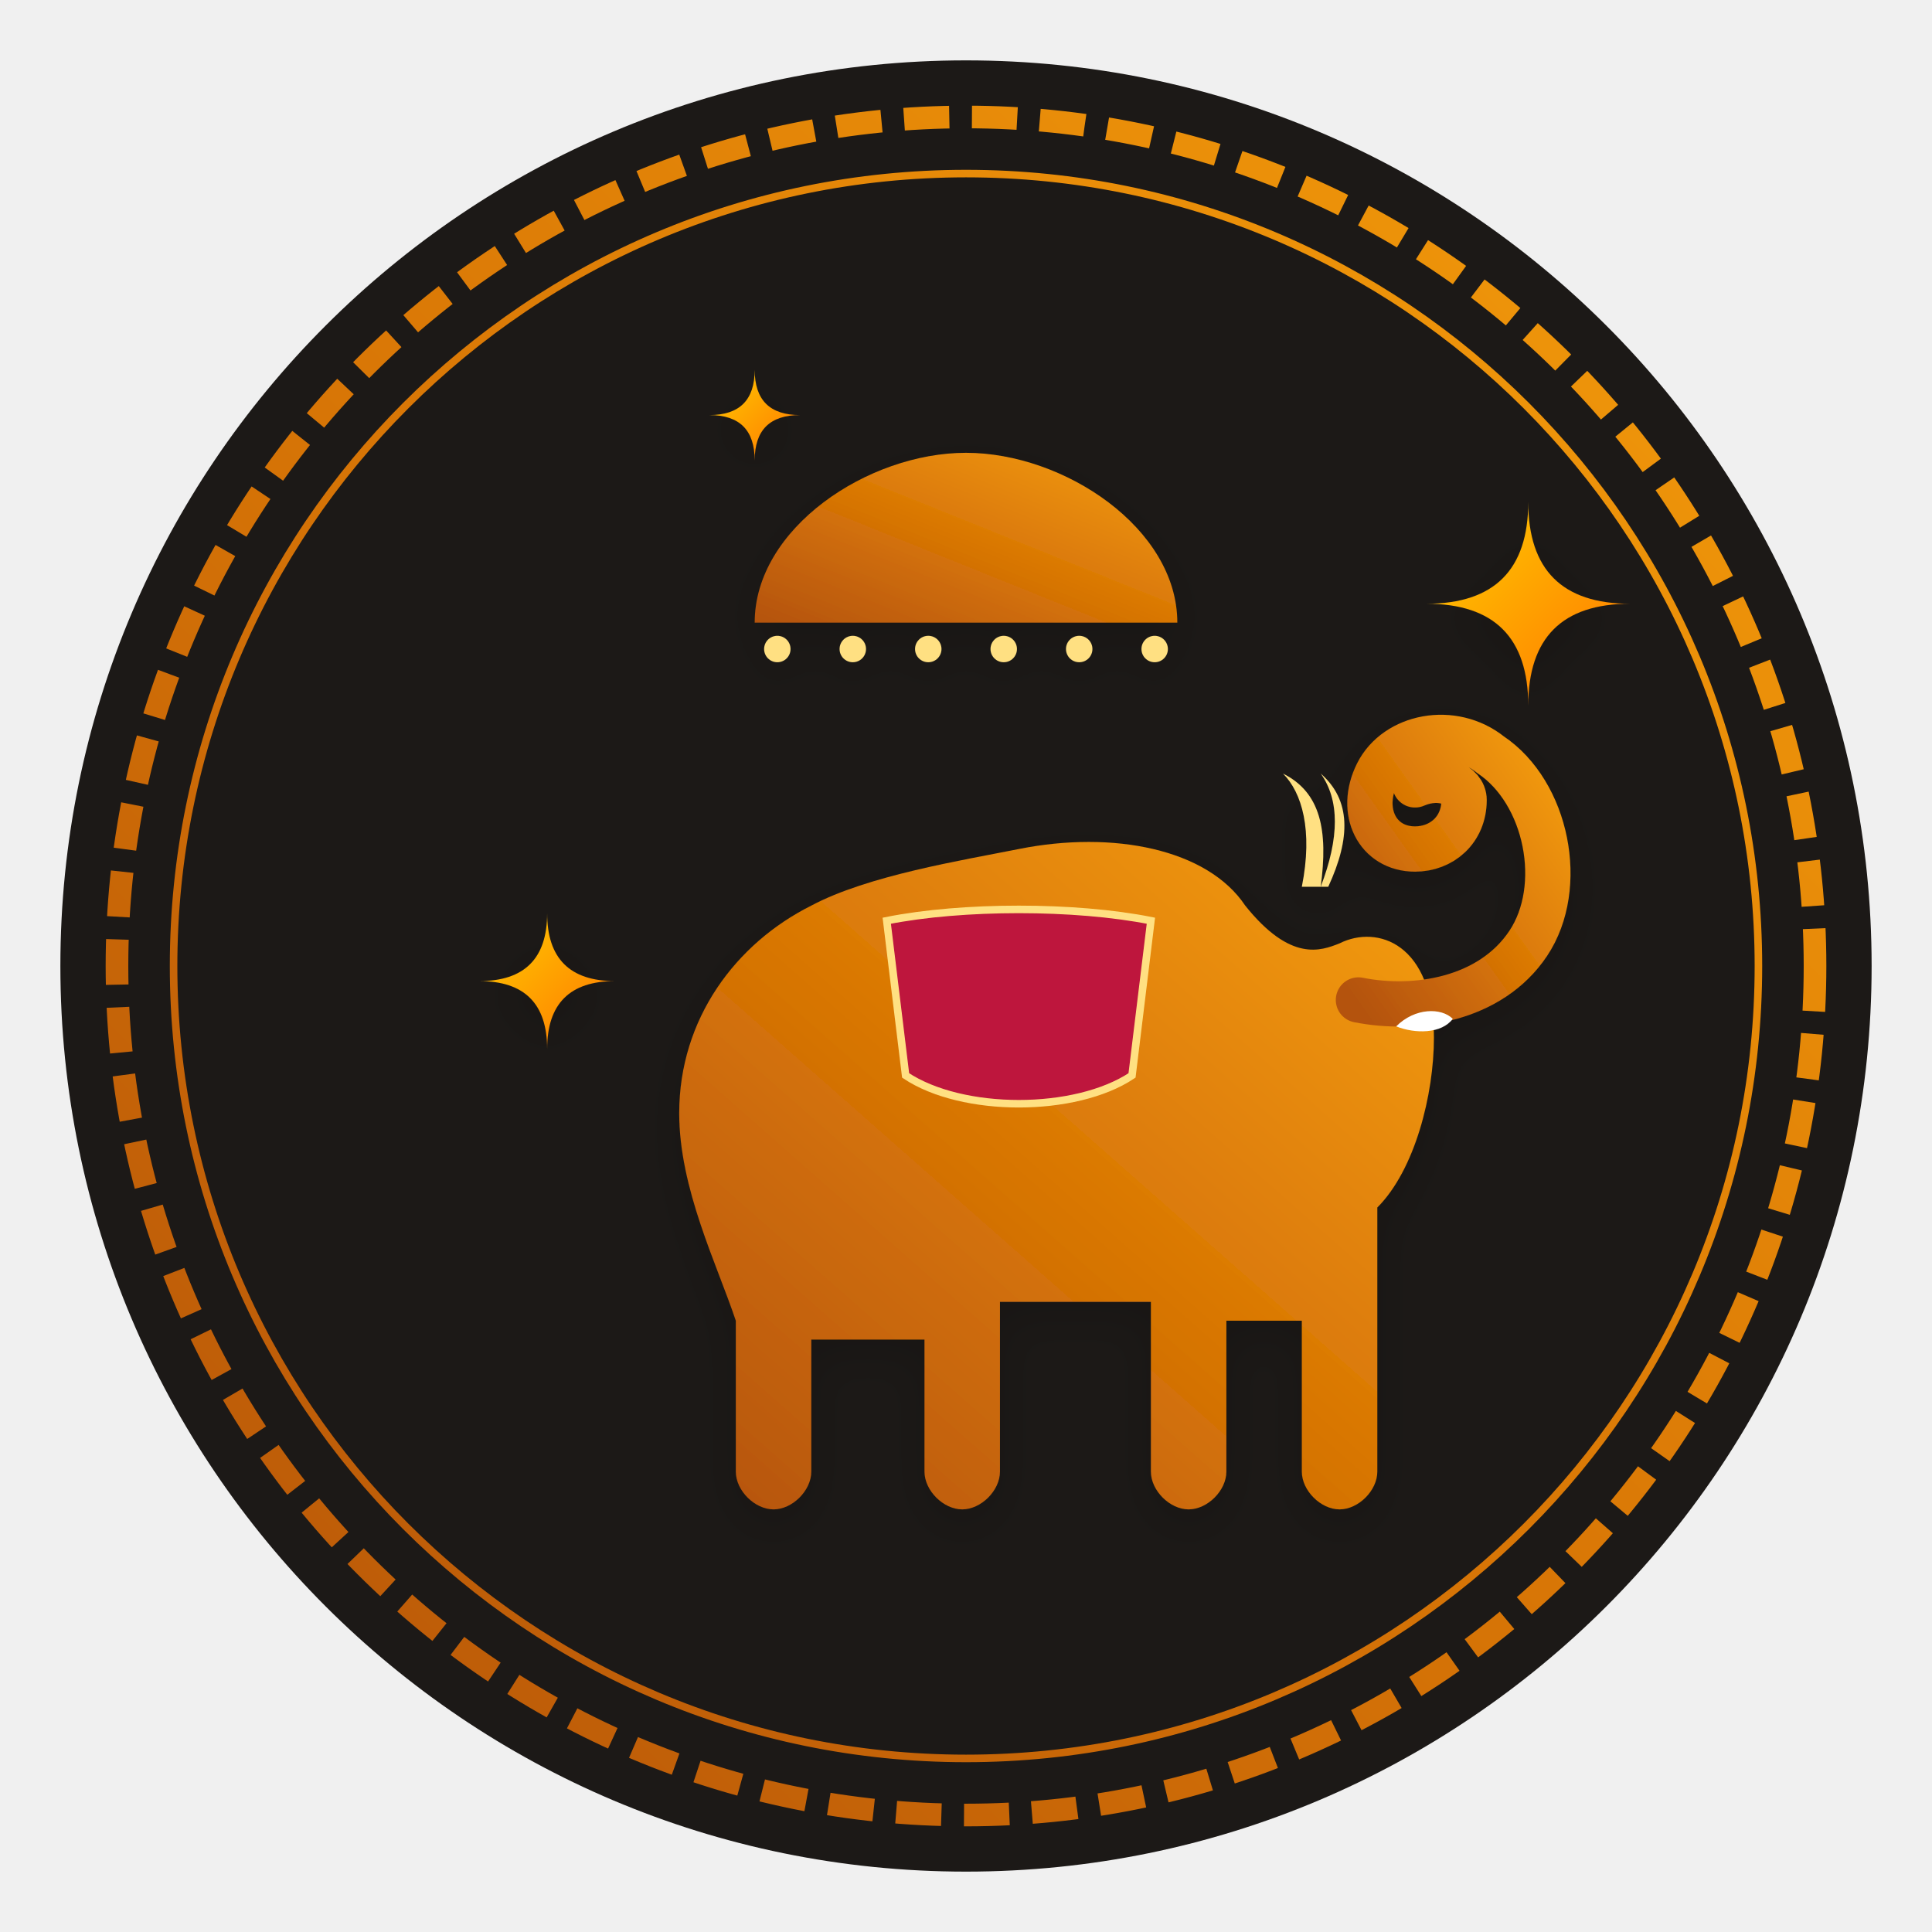
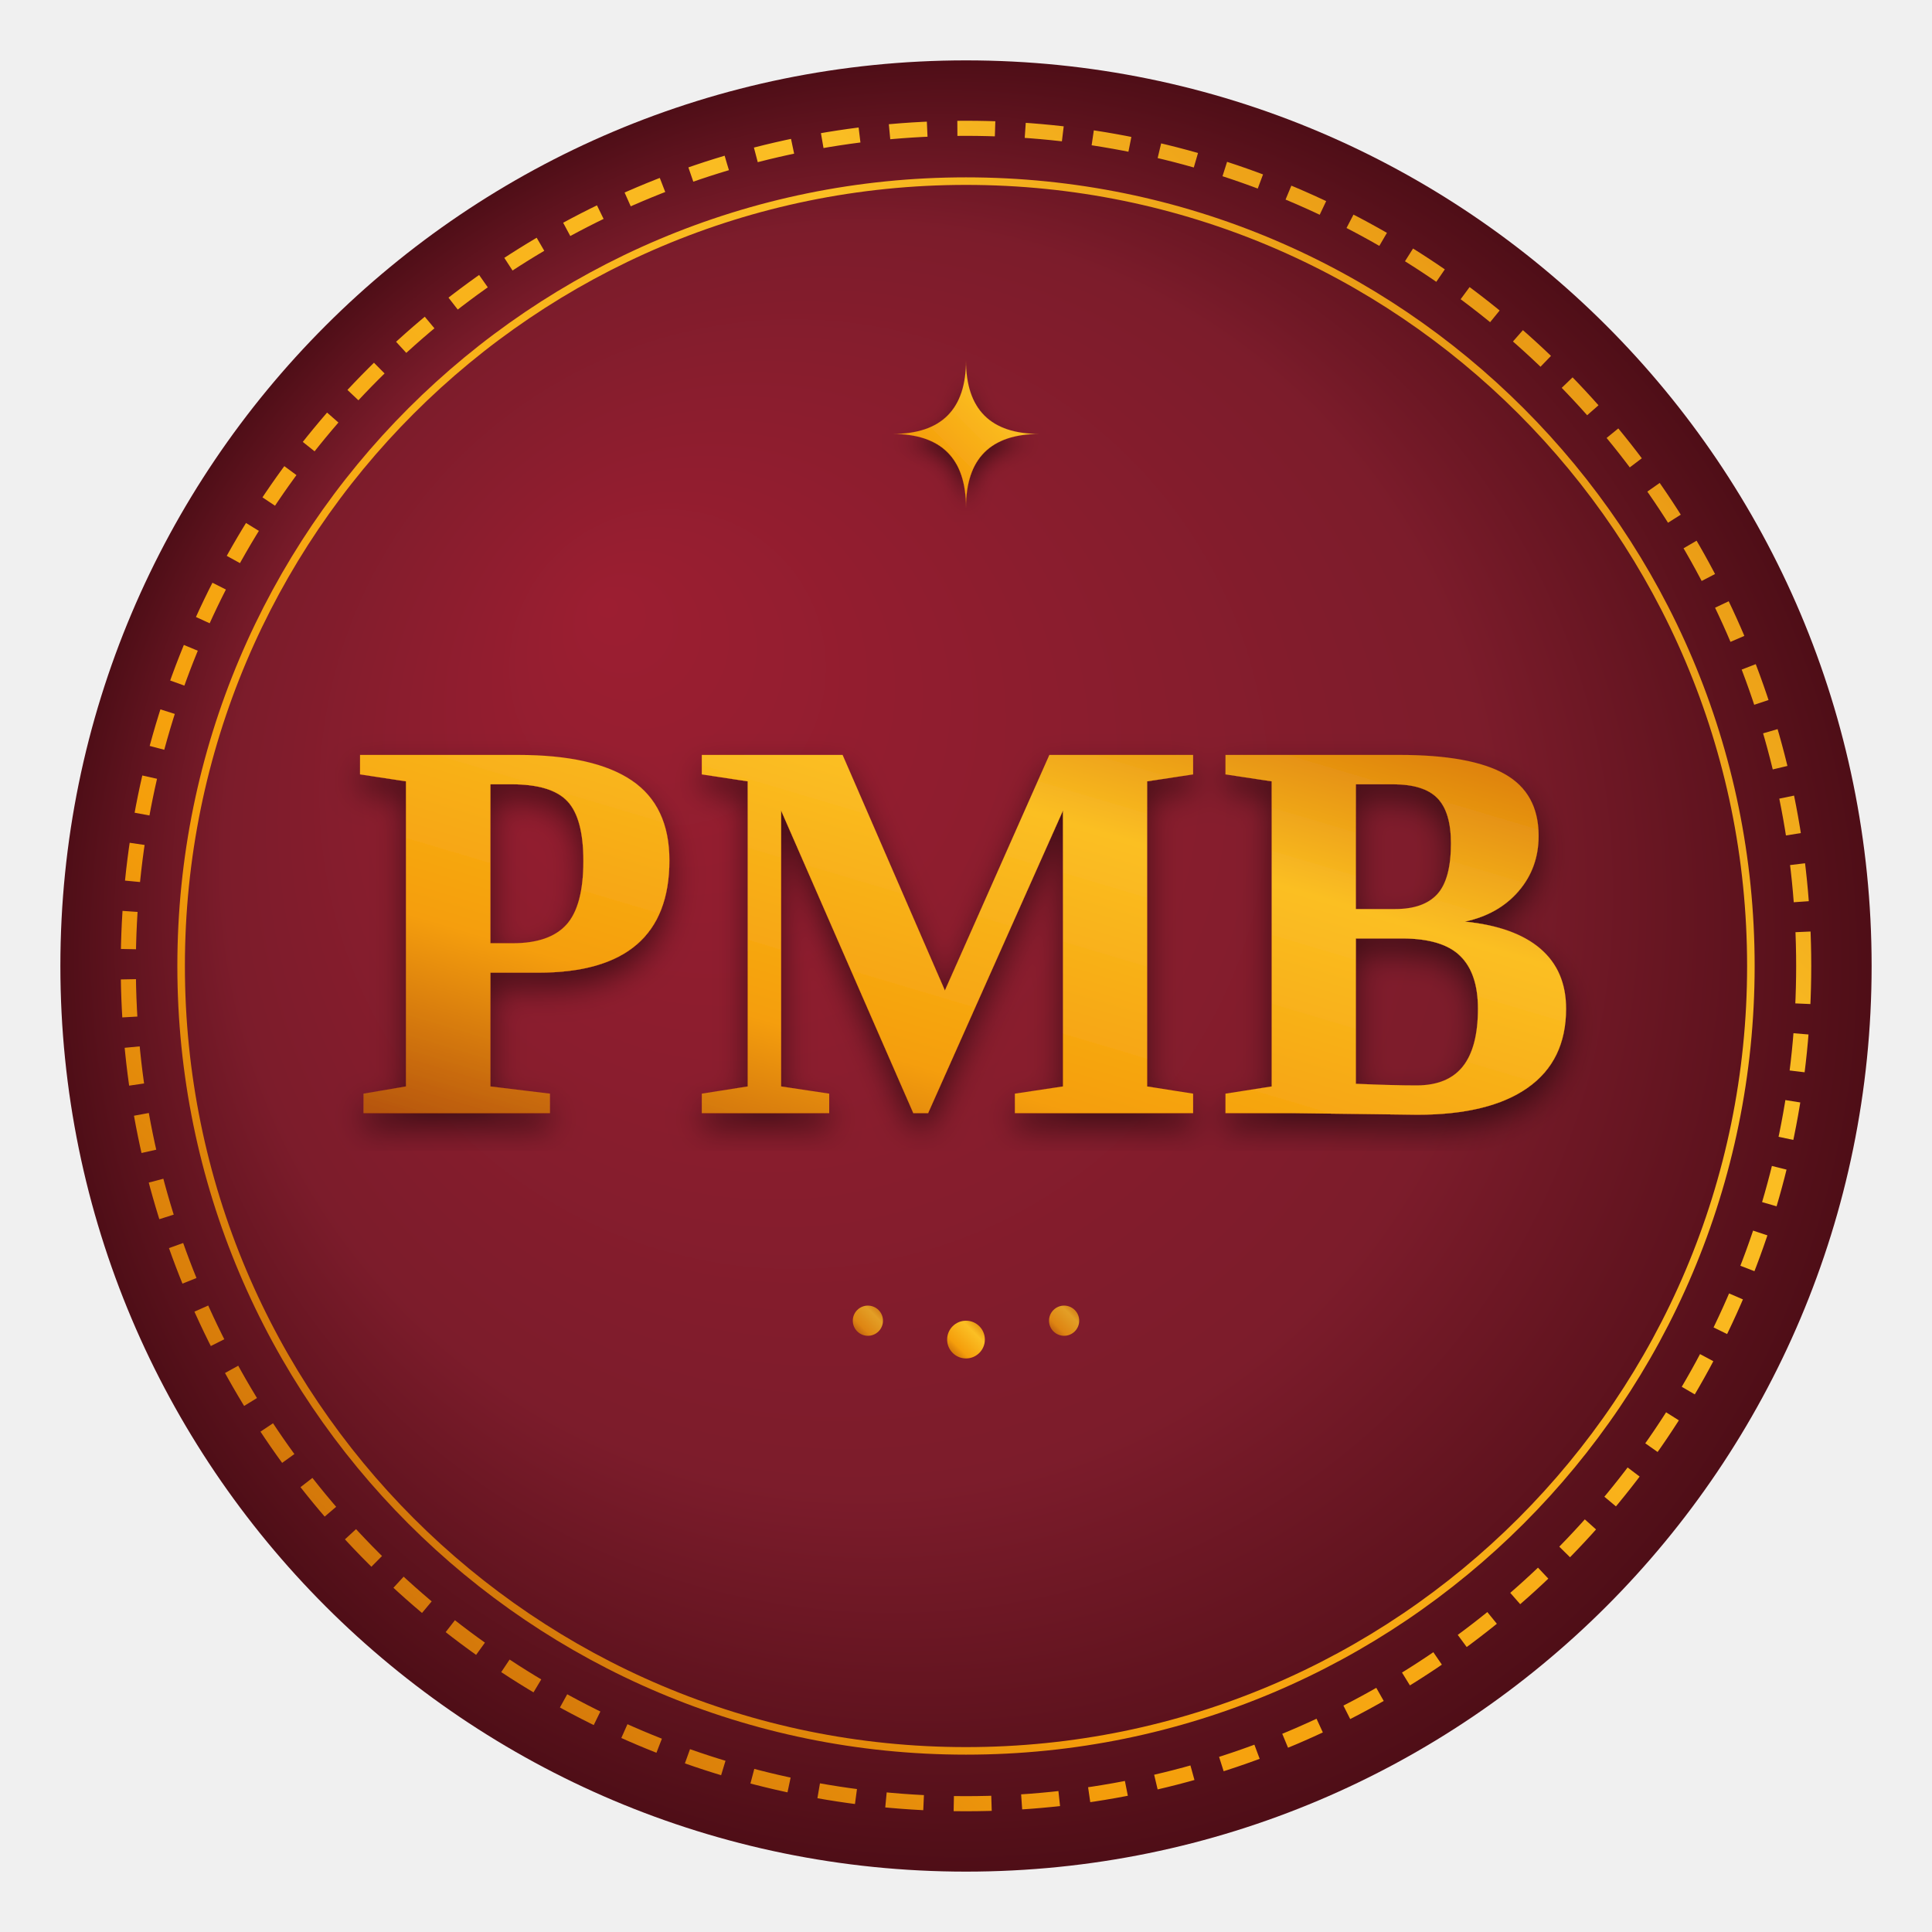
<svg xmlns="http://www.w3.org/2000/svg" viewBox="0 0 512 512" width="100%" height="100%">
  <defs>
-     <linearGradient id="goldGrad" x1="0%" y1="0%" x2="100%" y2="100%">
-       <stop offset="0%" stop-color="#FFE082" />
-       <stop offset="30%" stop-color="#FFB300" />
-       <stop offset="70%" stop-color="#FF8F00" />
-       <stop offset="100%" stop-color="#FF6F00" />
-     </linearGradient>
+     <radialGradient id="bgGrad" cx="50%" cy="50%" r="50%" fx="30%" fy="30%">
+       <stop offset="0%" stop-color="#9C1E31" />
+       <stop offset="70%" stop-color="#7C1C2B" />
+       <stop offset="100%" stop-color="#4F0E17" />
+     </radialGradient>
    <linearGradient id="royalGold" x1="0%" y1="100%" x2="100%" y2="0%">
      <stop offset="0%" stop-color="#B45309" />
-       <stop offset="50%" stop-color="#D97706" />
-       <stop offset="100%" stop-color="#F59E0B" />
+       <stop offset="30%" stop-color="#F59E0B" />
+       <stop offset="70%" stop-color="#FBBF24" />
+       <stop offset="100%" stop-color="#D97706" />
    </linearGradient>
    <filter id="subtleShadow" x="-10%" y="-10%" width="120%" height="120%">
-       <feDropShadow dx="0" dy="4" stdDeviation="6" flood-color="#1C1917" flood-opacity="0.15" />
+       <feDropShadow dx="0" dy="4" stdDeviation="4" flood-color="#000000" flood-opacity="0.5" />
    </filter>
  </defs>
-   <circle cx="256" cy="256" r="240" fill="#1C1917" />
-   <circle cx="256" cy="256" r="225" fill="none" stroke="url(#royalGold)" stroke-width="6" stroke-dasharray="12, 6" />
-   <circle cx="256" cy="256" r="210" fill="none" stroke="url(#royalGold)" stroke-width="2" />
-   <g filter="url(#subtleShadow)">
-     <path d="M 256,120 C 230,120 200,140 200,165 L 312,165 C 312,140 282,120 256,120 Z" fill="url(#royalGold)" />
-     <path d="M 256,110 L 256,120" stroke="url(#royalGold)" stroke-width="4" stroke-linecap="round" />
-     <circle cx="206" cy="172" r="3.5" fill="#FFE082" />
-     <circle cx="226" cy="172" r="3.5" fill="#FFE082" />
-     <circle cx="246" cy="172" r="3.5" fill="#FFE082" />
-     <circle cx="266" cy="172" r="3.5" fill="#FFE082" />
-     <circle cx="286" cy="172" r="3.5" fill="#FFE082" />
-     <circle cx="306" cy="172" r="3.5" fill="#FFE082" />
-     <line x1="256" y1="165" x2="256" y2="240" stroke="url(#royalGold)" stroke-width="4" />
-     <path d="M 330,240               C 320,225 295,220 270,225              C 255,228 230,232 215,240              C 195,250 180,270 180,295              C 180,315 190,335 195,350              L 195,390              C 195,395 200,400 205,400              C 210,400 215,395 215,390              L 215,355              L 245,355              L 245,390              C 245,395 250,400 255,400              C 260,400 265,395 265,390              L 265,345              C 280,345 290,345 305,345              L 305,390              C 305,395 310,400 315,400              C 320,400 325,395 325,390              L 325,350              L 345,350              L 345,390              C 345,395 350,400 355,400              C 360,400 365,395 365,390              L 365,320              C 375,310 380,290 380,275              C 380,250 365,245 355,250              C 350,252 342,255 330,240 Z" fill="url(#royalGold)" />
-     <path d="M 360,265              C 375,268 395,265 405,250              C 415,235 410,210 395,200              C 385,192 370,195 365,205              C 360,215 365,225 375,225              C 382,225 388,220 388,212              C 388,208 382,205 375,208" fill="none" stroke="url(#royalGold)" stroke-width="12" stroke-linecap="round" stroke-linejoin="round" />
-     <path d="M 235,244               C 255,240 285,240 305,244              L 300,285              C 285,295 255,295 240,285              Z" fill="#BE123C" stroke="#FFE082" stroke-width="2" />
-     <path d="M 370,272 C 375,274 382,274 385,270 C 382,267 375,267 370,272 Z" fill="#FFFFFF" />
-     <path d="M 345,235 C 348,220 345,210 340,205 C 350,210 352,220 350,235 Z" fill="#FFE082" />
-     <path d="M 350,235 C 355,222 355,212 350,205 C 358,212 358,222 352,235 Z" fill="#FFE082" />
-     <g transform="translate(405, 160) scale(0.9)">
-       <path d="M 0,-30 C 0,-10 10,0 30,0 C 10,0 0,10 0,30 C 0,10 -10,0 -30,0 C -10,0 0,-10 0,-30 Z" fill="url(#goldGrad)" />
-     </g>
-     <g transform="translate(145, 260) scale(0.6)">
-       <path d="M 0,-30 C 0,-10 10,0 30,0 C 10,0 0,10 0,30 C 0,10 -10,0 -30,0 C -10,0 0,-10 0,-30 Z" fill="url(#goldGrad)" />
-     </g>
-     <g transform="translate(200, 110) scale(0.4)">
-       <path d="M 0,-30 C 0,-10 10,0 30,0 C 10,0 0,10 0,30 C 0,10 -10,0 -30,0 C -10,0 0,-10 0,-30 Z" fill="url(#goldGrad)" />
-     </g>
+   <circle cx="256" cy="256" r="240" fill="url(#bgGrad)" />
+   <circle cx="256" cy="256" r="222" fill="none" stroke="url(#royalGold)" stroke-width="4" stroke-dasharray="10 8" />
+   <circle cx="256" cy="256" r="208" fill="none" stroke="url(#royalGold)" stroke-width="2" />
+   <text x="256" y="295" font-family="'Cinzel', 'Georgia', 'Times New Roman', serif" font-size="145" font-weight="900" fill="url(#royalGold)" text-anchor="middle" letter-spacing="2" filter="url(#subtleShadow)">PMB</text>
+   <g transform="translate(256, 115) scale(0.65)" filter="url(#subtleShadow)">
+     <path d="M 0,-30 C 0,-10 10,0 30,0 C 10,0 0,10 0,30 C 0,10 -10,0 -30,0 C -10,0 0,-10 0,-30 Z" fill="url(#royalGold)" />
  </g>
+   <circle cx="256" cy="355" r="5" fill="url(#royalGold)" />
+   <circle cx="230" cy="350" r="4" fill="url(#royalGold)" opacity="0.8" />
+   <circle cx="282" cy="350" r="4" fill="url(#royalGold)" opacity="0.8" />
</svg>
